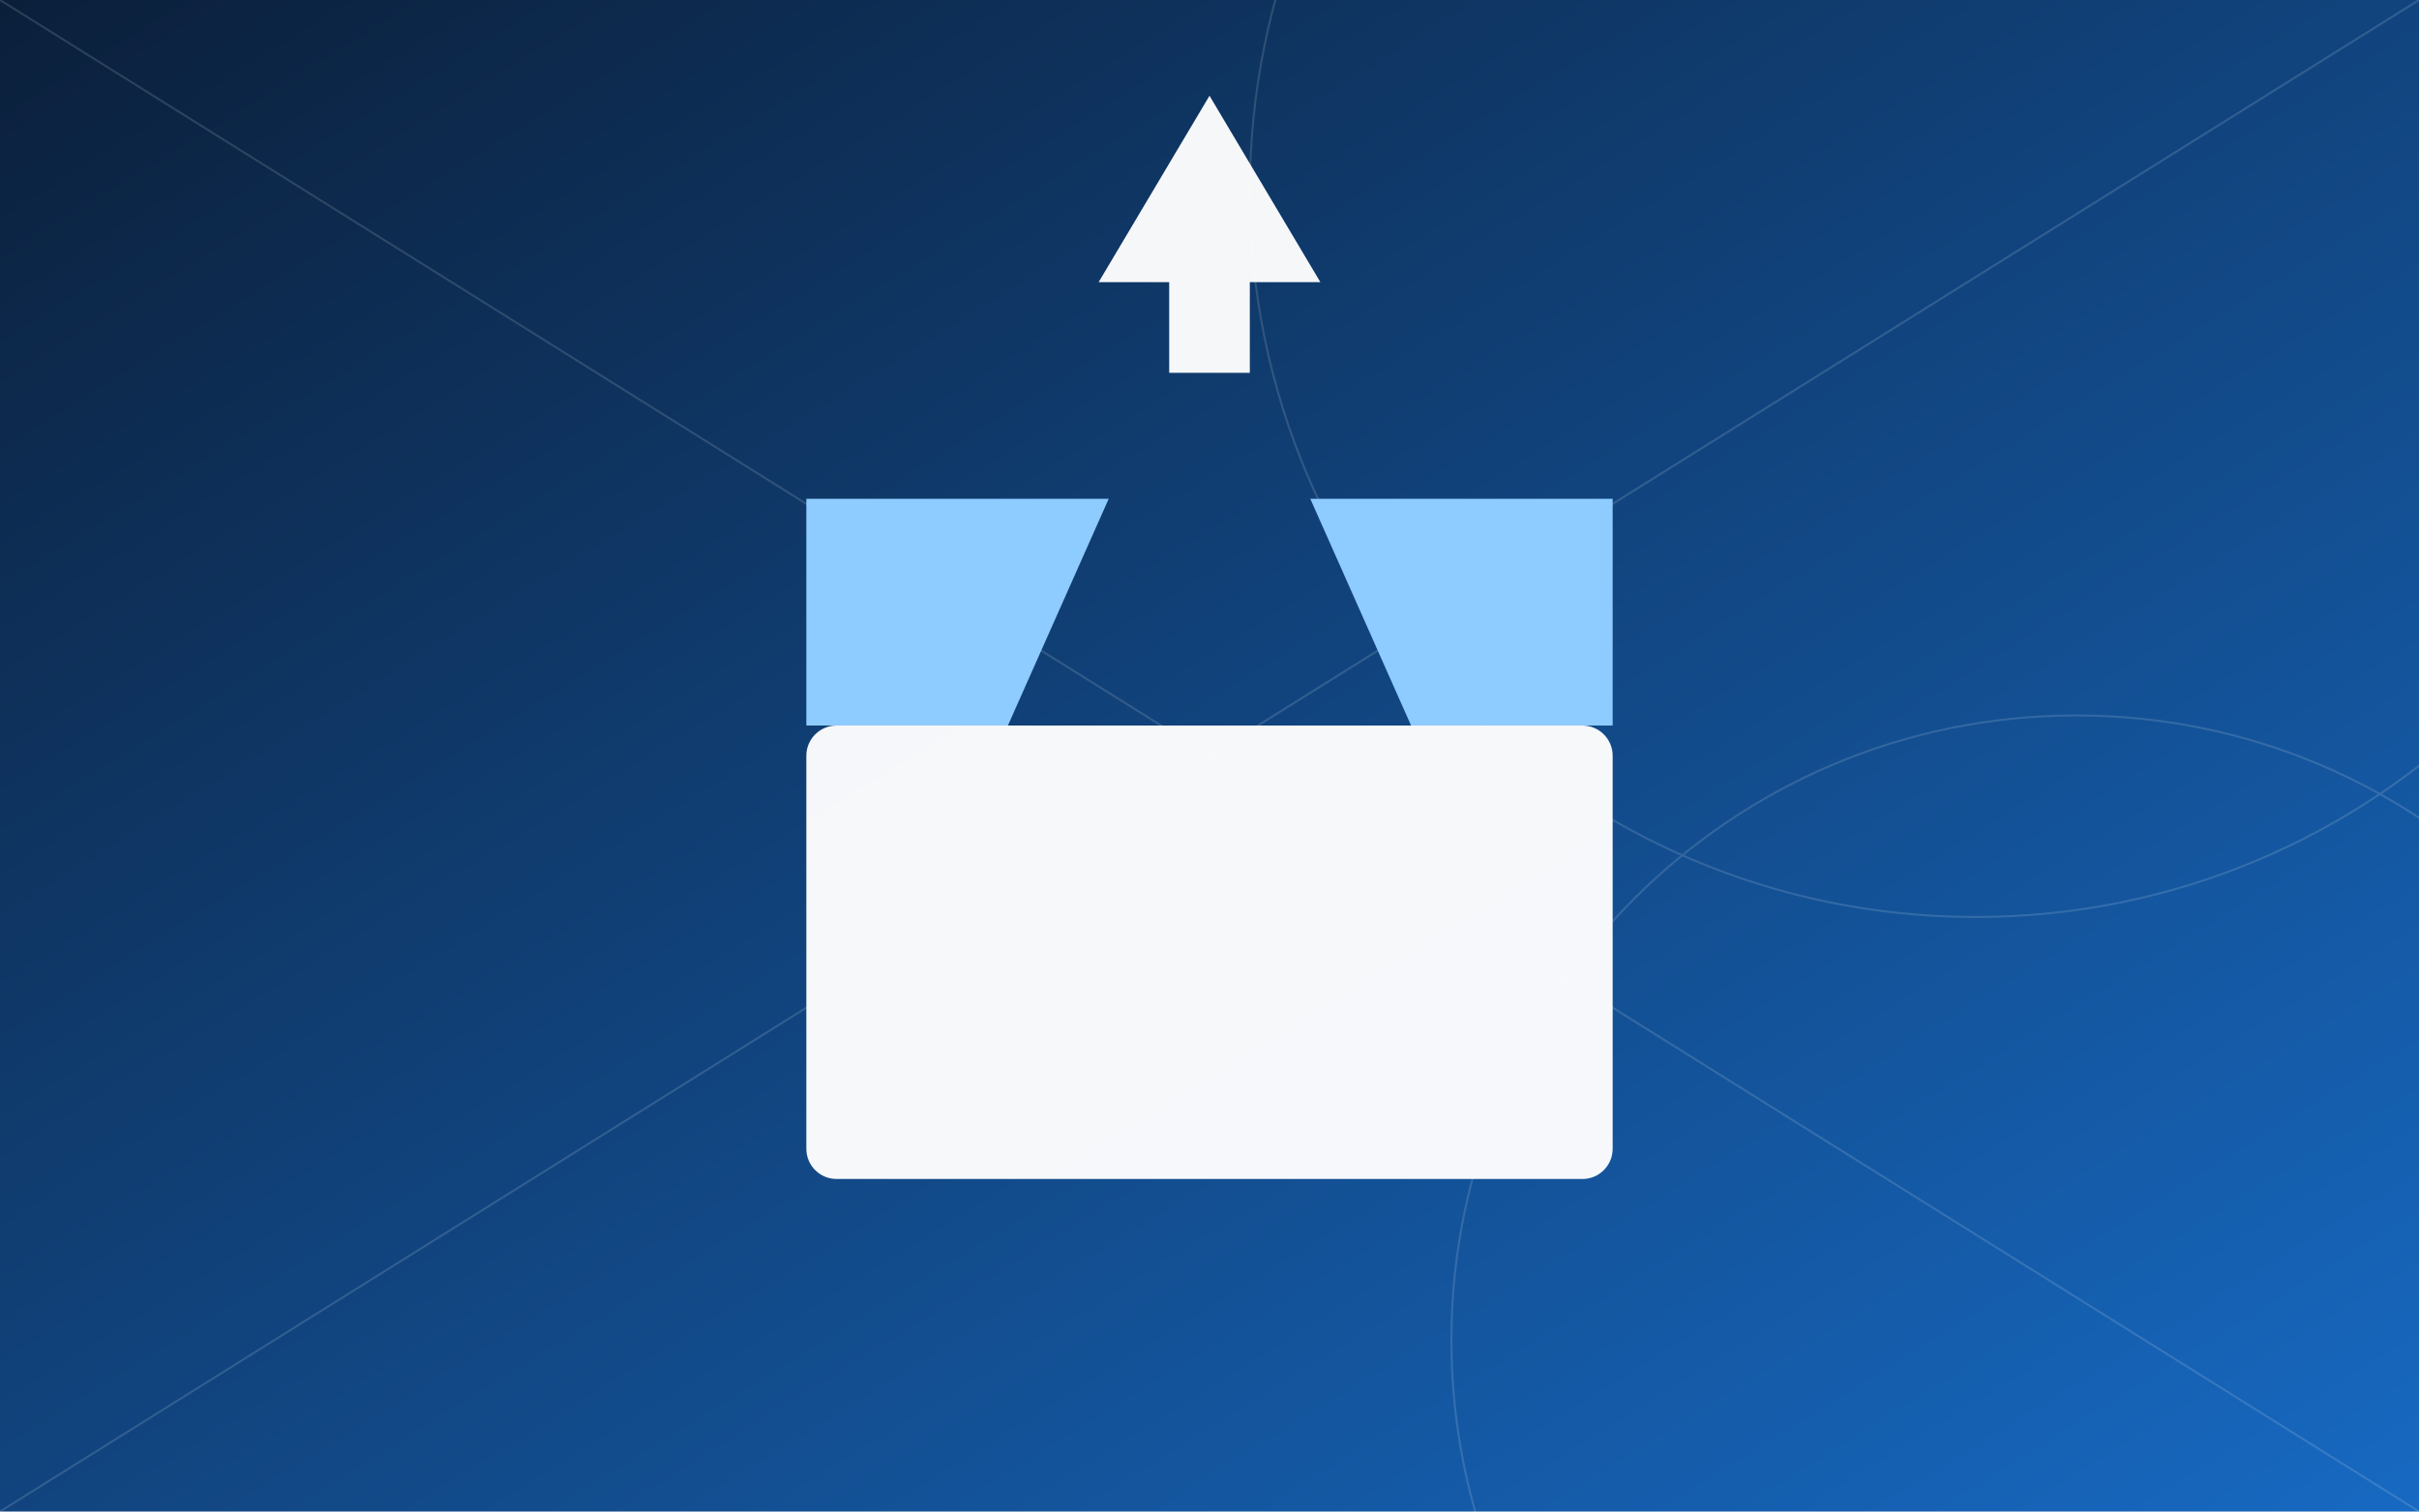
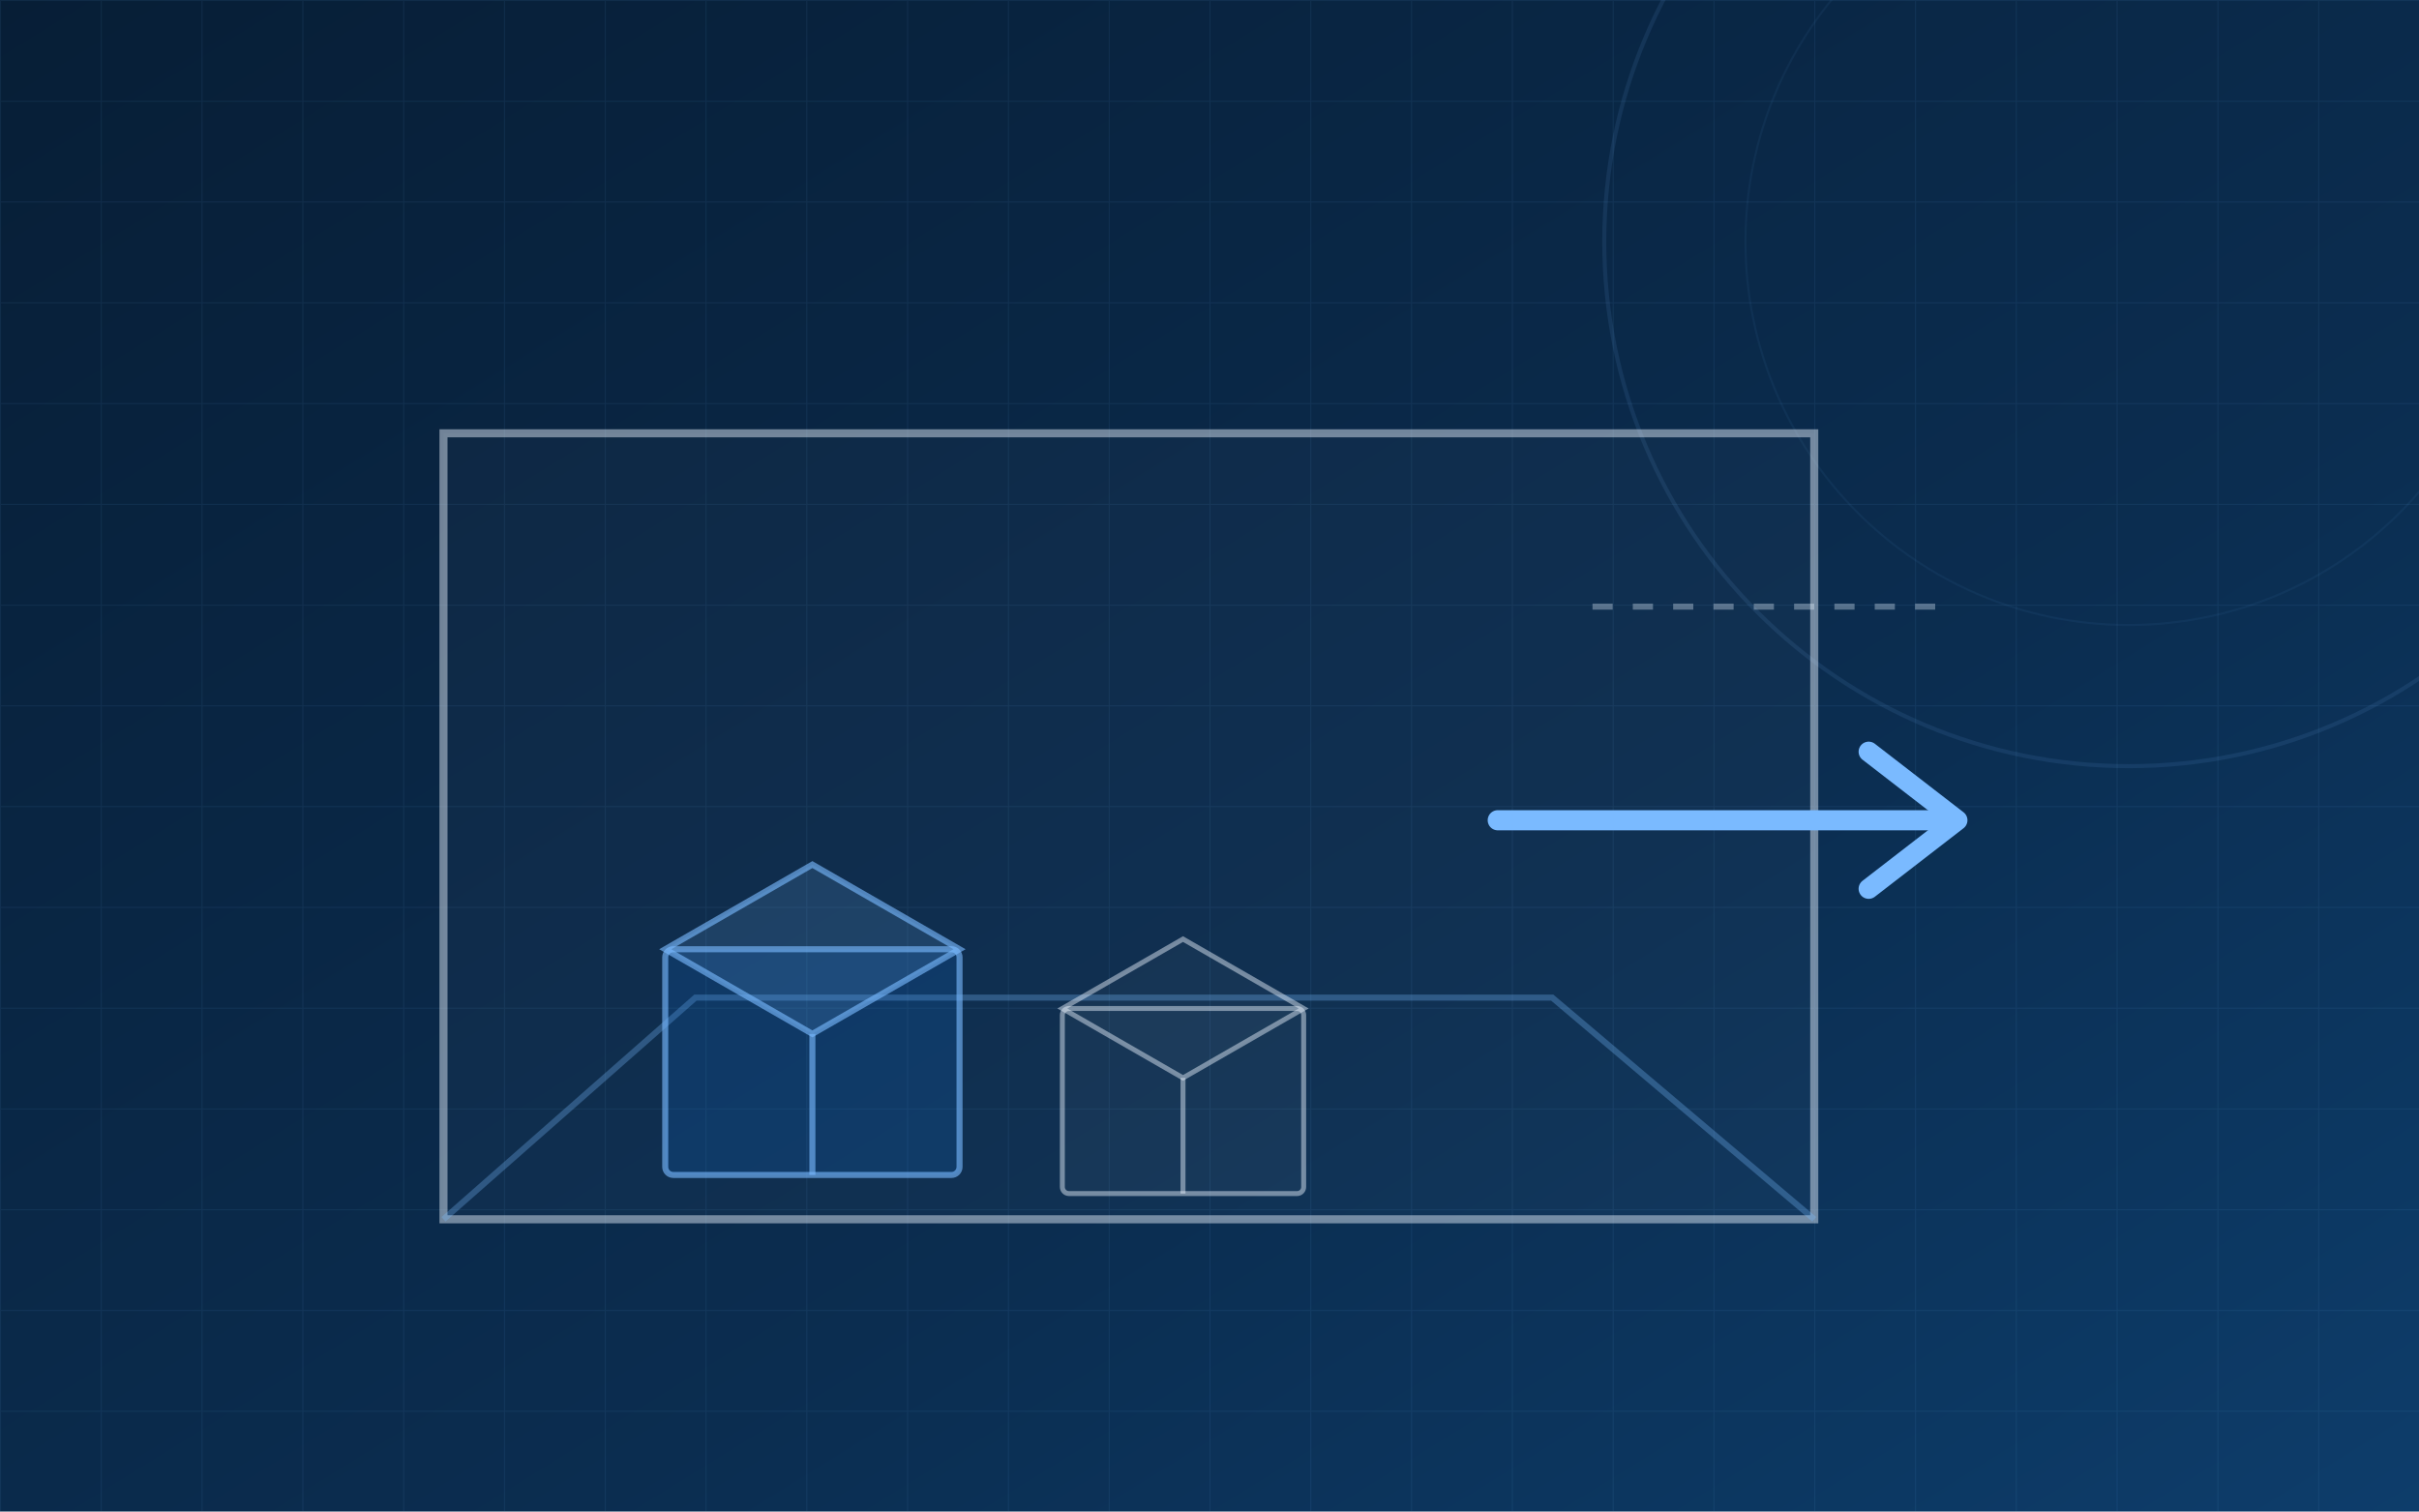
<svg xmlns="http://www.w3.org/2000/svg" width="1200" height="750" viewBox="0 0 1200 750">
  <defs>
    <linearGradient id="bg" x1="0" y1="0" x2="1" y2="1">
-       <stop offset="0%" stop-color="#0B1F3A" />
-       <stop offset="100%" stop-color="#1769C2" />
+       <stop offset="0%" stop-color="#071E36" />
+       <stop offset="62%" stop-color="#0B2D50" />
+       <stop offset="100%" stop-color="#0D3D6B" />
    </linearGradient>
+     <pattern id="grid" width="50" height="50" patternUnits="userSpaceOnUse">
+       <path d="M 50 0 L 0 0 0 50" fill="none" stroke="#7ABAFF" stroke-opacity="0.075" stroke-width="1" />
+     </pattern>
+     <filter id="glow" x="-50%" y="-50%" width="200%" height="200%">
+       <feGaussianBlur stdDeviation="8" result="blur" />
+       <feMerge>
+         <feMergeNode in="blur" />
+         <feMergeNode in="SourceGraphic" />
+       </feMerge>
+     </filter>
  </defs>
-   <rect width="1200" height="750" fill="url(#bg)" />
-   <g opacity="0.14" stroke="#ffffff" fill="none">
-     <circle cx="980" cy="95" r="360" />
-     <circle cx="1030" cy="665" r="310" />
-     <path d="M0 0 L1200 750" />
-     <path d="M1200 0 L0 750" />
-   </g>
-   <g transform="translate(600,385) scale(2.5)">
-     <rect x="-80" y="-10" width="160" height="90" rx="6" fill="#ffffff" fill-opacity="0.96" />
-     <polygon points="-80,-10 -80,-55 -20,-55 -40,-10" fill="#8ECBFF" />
-     <polygon points="80,-10 80,-55 20,-55 40,-10" fill="#8ECBFF" />
-     <polygon points="0,-135 -22,-98 -8,-98 -8,-80 8,-80 8,-98 22,-98" fill="#ffffff" fill-opacity="0.96" />
+   <rect width="100%" height="100%" fill="url(#bg)" />
+   <rect width="100%" height="100%" fill="url(#grid)" />
+   <circle cx="88%" cy="16%" r="26%" fill="none" stroke="#7ABAFF" stroke-opacity="0.10" stroke-width="2" />
+   <circle cx="88%" cy="16%" r="19%" fill="none" stroke="#7ABAFF" stroke-opacity="0.055" stroke-width="1" />
+   <path d="M 4% 90% H 36%" stroke="#7ABAFF" stroke-opacity="0.26" stroke-width="2" />
+   <path d="M 4% 90% v -14" stroke="#7ABAFF" stroke-opacity="0.26" stroke-width="2" />
+   <g transform="translate(120 105)">
+     <path d="M100 110 H780 V500 H100 Z" fill="#FFFFFF" fill-opacity="0.022" stroke="#EAF4FF" stroke-opacity="0.46" stroke-width="4" />
+     <path d="M100 500 L225 390 H650 L780 500" fill="none" stroke="#7ABAFF" stroke-opacity="0.30" stroke-width="3" />
+     <g transform="translate(210 296)">
+       <rect x="0" y="70" width="146" height="112" rx="4" fill="#1470D3" fill-opacity="0.17" stroke="#7ABAFF" stroke-opacity="0.62" stroke-width="3" />
+       <path d="M0 70 L73 28 L146 70 L73 112 Z" fill="#7ABAFF" fill-opacity="0.14" stroke="#7ABAFF" stroke-opacity="0.62" stroke-width="3" />
+       <path d="M73 112 V182" stroke="#7ABAFF" stroke-opacity="0.62" stroke-width="3" />
+     </g>
+     <g transform="translate(407 338) scale(.82)">
+       <rect x="0" y="70" width="146" height="112" rx="4" fill="#FFFFFF" fill-opacity="0.035" stroke="#EAF4FF" stroke-opacity="0.46" stroke-width="3" />
+       <path d="M0 70 L73 28 L146 70 L73 112 Z" fill="#FFFFFF" fill-opacity="0.025" stroke="#EAF4FF" stroke-opacity="0.46" stroke-width="3" />
+       <path d="M73 112 V182" stroke="#EAF4FF" stroke-opacity="0.46" stroke-width="3" />
+     </g>
+     <path d="M623 302 H840" stroke="#7ABAFF" stroke-width="10" stroke-linecap="round" />
+     <path d="M807 268 L851 302 L807 336" fill="none" stroke="#7ABAFF" stroke-width="10" stroke-linecap="round" stroke-linejoin="round" />
+     <path d="M670 196 H840" stroke="#EAF4FF" stroke-opacity="0.34" stroke-width="3" stroke-dasharray="10 10" />
  </g>
</svg>
